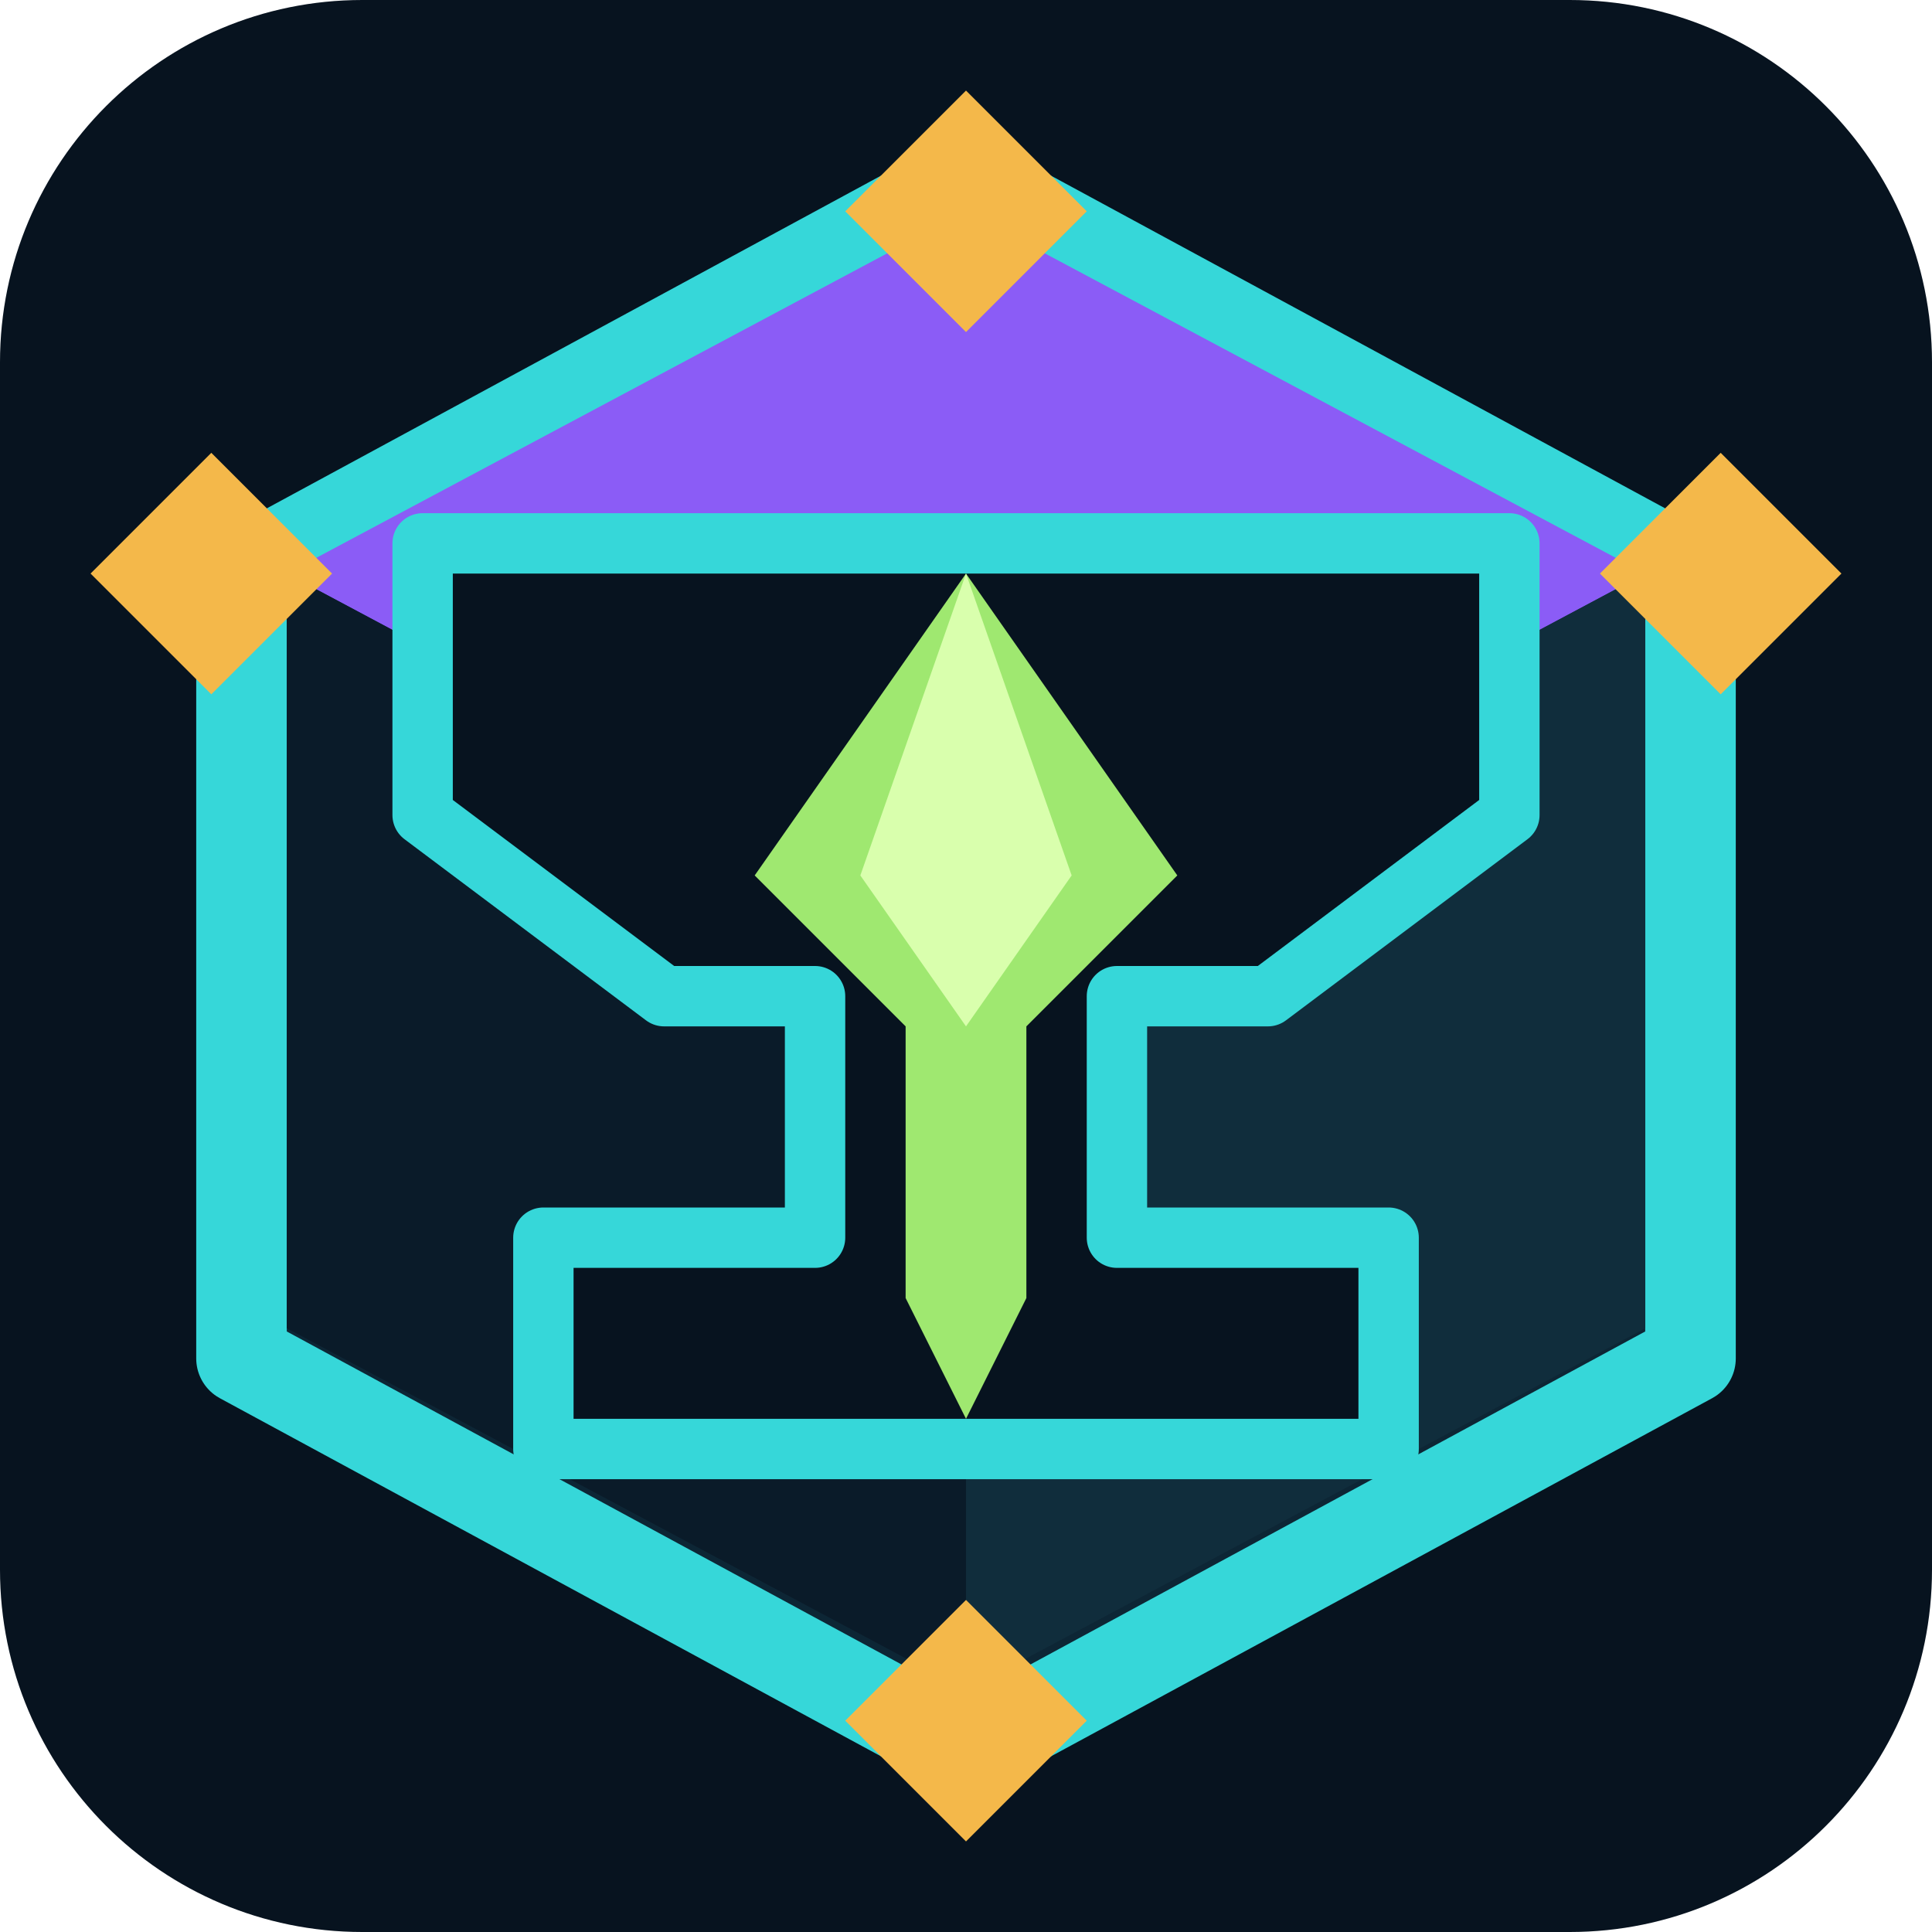
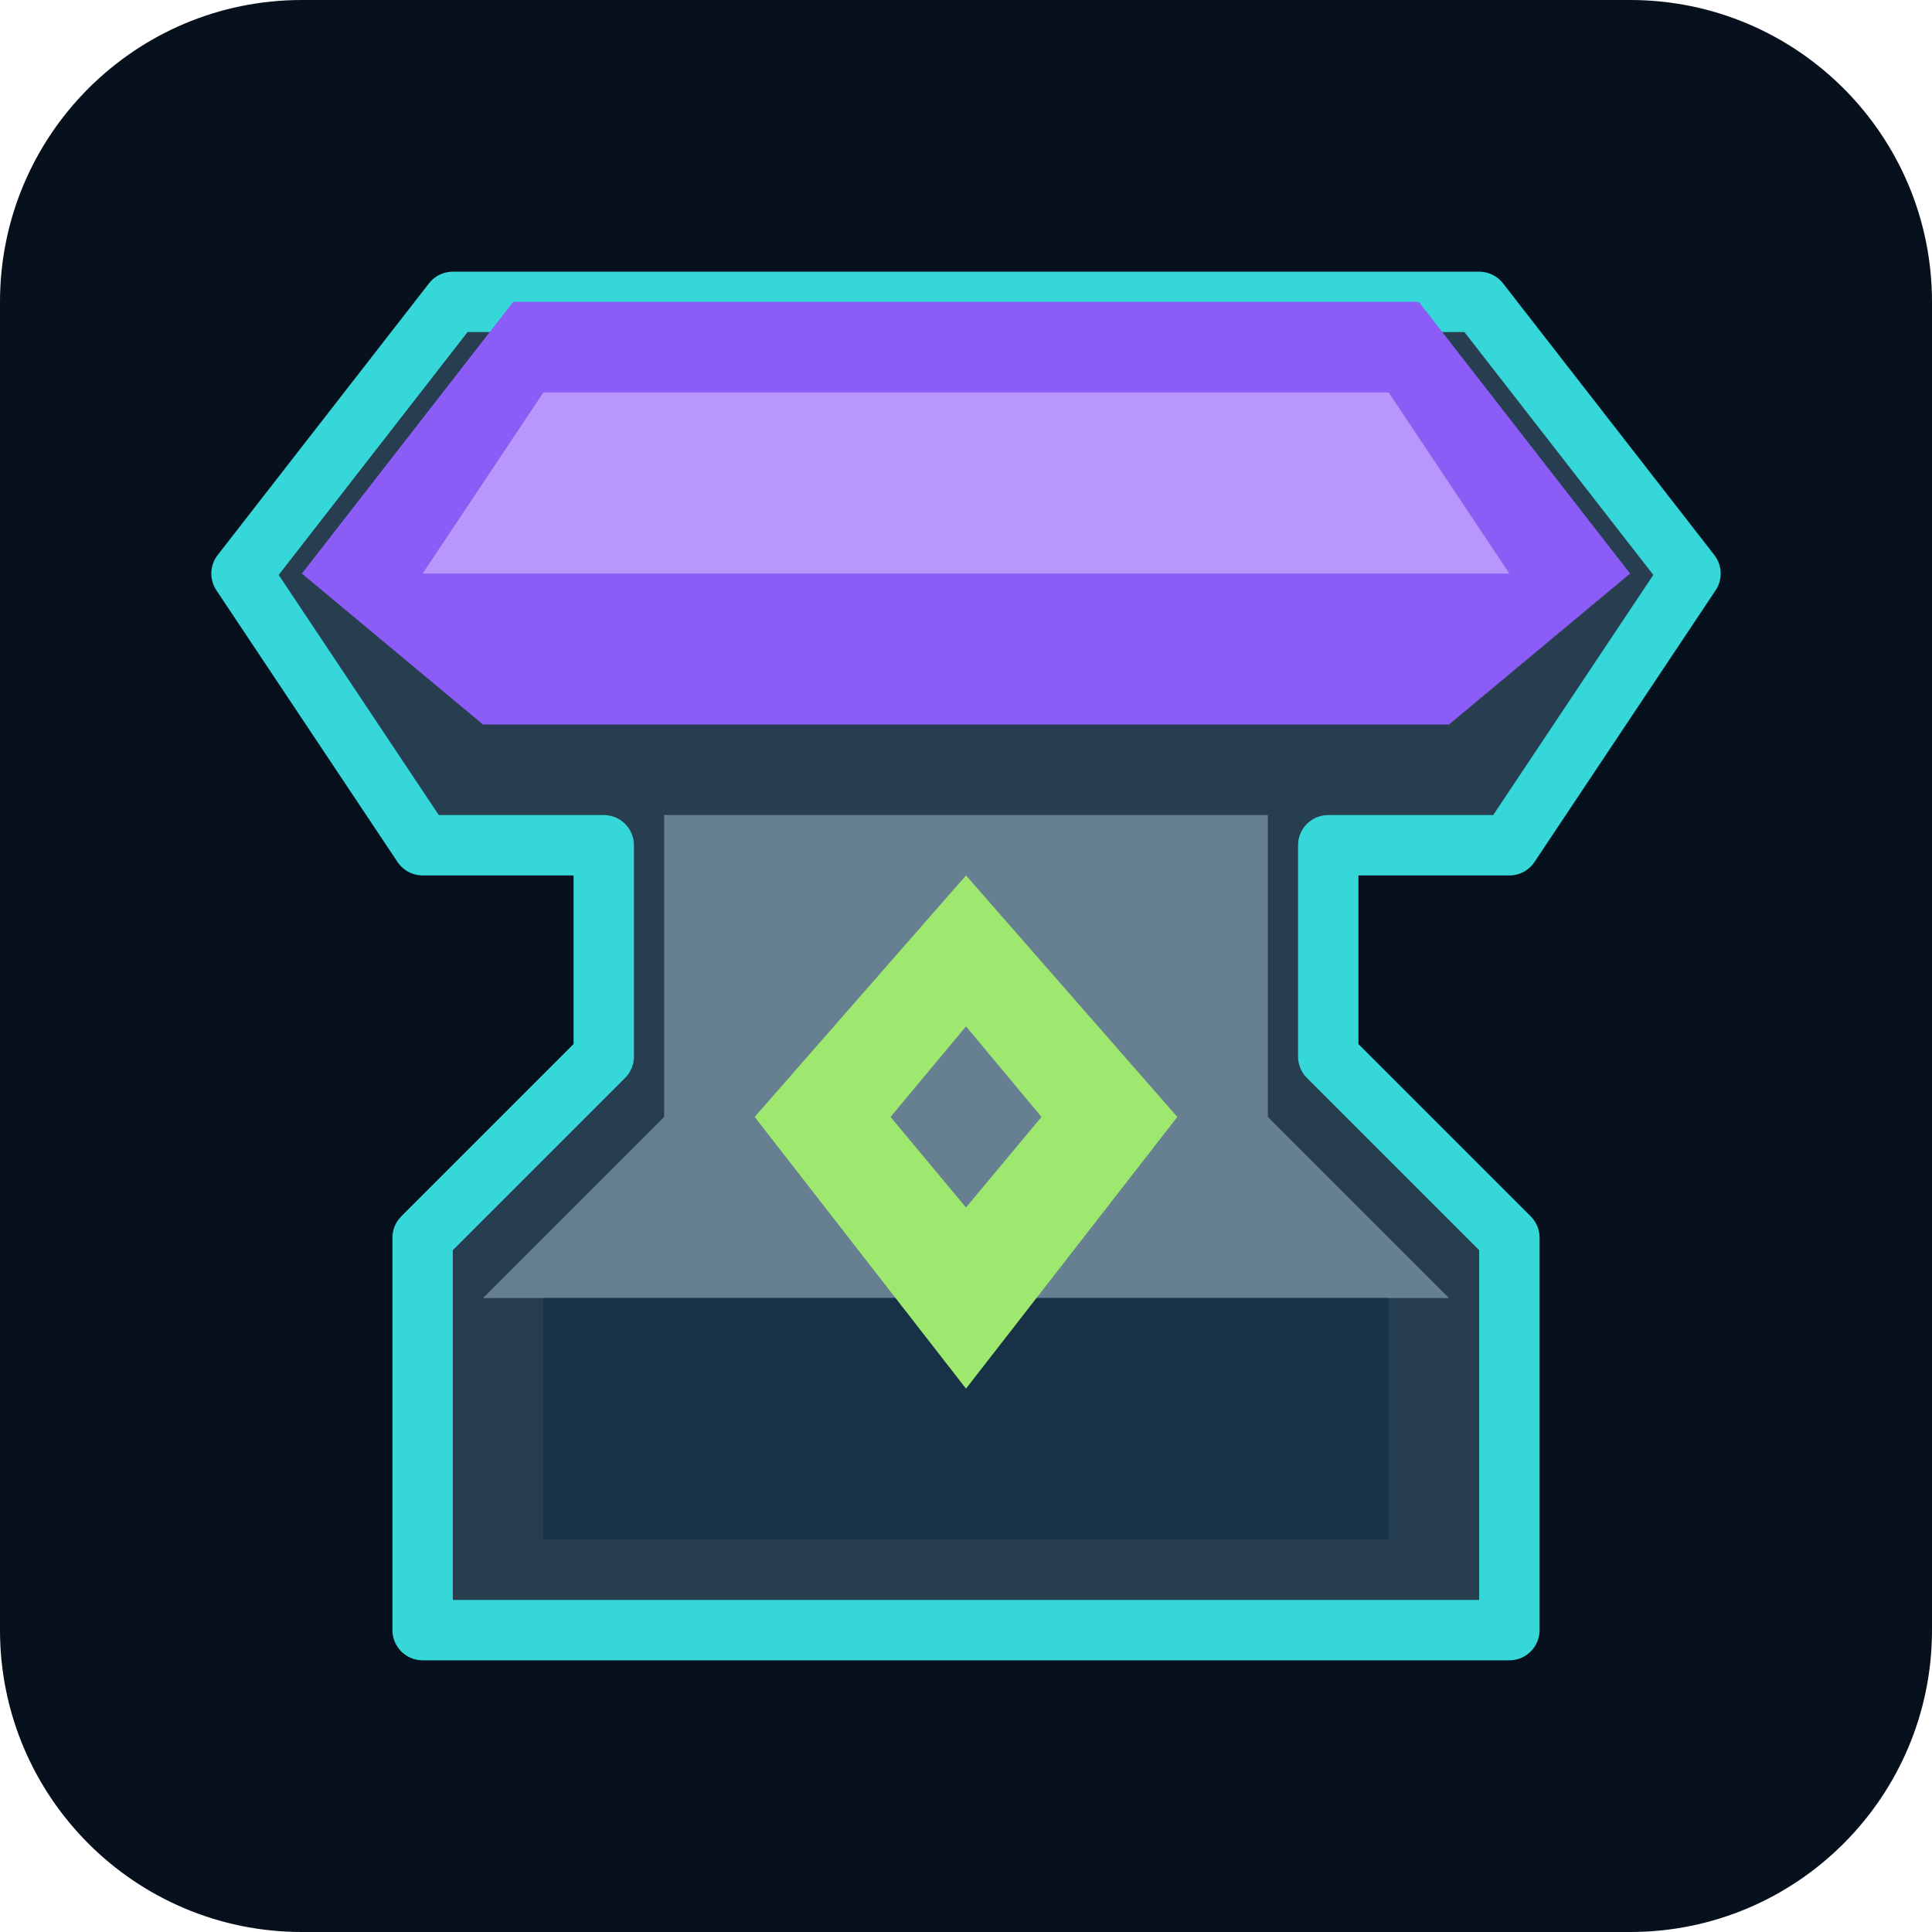
- <svg xmlns="http://www.w3.org/2000/svg" viewBox="0 0 64 64" role="img" aria-label="AnvilPilot enchanted forge mark">
-   <rect width="64" height="64" rx="12" fill="#07131f" />
-   <path d="M8 19 32 6l24 13v26L32 58 8 45Z" fill="#0d2635" stroke="#36d7d9" stroke-width="3" stroke-linejoin="round" />
-   <path d="M9.5 19 32 7l22.5 12L32 31Z" fill="#8b5cf6" />
-   <path d="M9.5 19 32 31v25L9.5 44Z" fill="#0a1b29" />
-   <path d="M54.5 19 32 31v25l22.5-12Z" fill="#102d3c" />
-   <path d="M14 18h36v9l-8 6h-5v8h9v7H18v-7h9v-8h-5l-8-6Z" fill="#07131f" stroke="#36d7d9" stroke-width="2" stroke-linejoin="round" />
-   <path d="m32 19 7 10-5 5v9l-2 4-2-4v-9l-5-5Z" fill="#9fe870" />
-   <path d="m32 19 3.5 10L32 34l-3.5-5Z" fill="#d9ffad" />
-   <path d="m32 3 4 4-4 4-4-4Zm-25 12 4 4-4 4-4-4Zm50 0 4 4-4 4-4-4Zm-25 38 4 4-4 4-4-4Z" fill="#f4b84a" />
+ <svg xmlns="http://www.w3.org/2000/svg" viewBox="0 0 64 64" role="img" aria-label="AnvilPilot forge mark">
+   <rect width="64" height="64" rx="10" fill="#06111d" />
+   <path d="M8 19 15 10h34l7 9-6 9h-6v7l6 6v13H14V41l6-6v-7h-6l-6-9Z" fill="#263e50" stroke="#36d7d9" stroke-width="2" stroke-linejoin="round" />
+   <path d="m10 19 7-9h30l7 9-6 5H16l-6-5Z" fill="#8b5cf6" />
+   <path d="m18 13-4 6h36l-4-6H18Z" fill="#c4a8ff" opacity=".78" />
+   <path d="M22 27h20v10l6 6H16l6-6V27Z" fill="#668092" />
+   <path d="M18 43h28v8H18z" fill="#173247" />
+   <path d="m32 29-7 8 7 9 7-9-7-8Zm0 5 2.5 3-2.5 3-2.5-3 2.5-3Z" fill="#9fe870" />
</svg>
